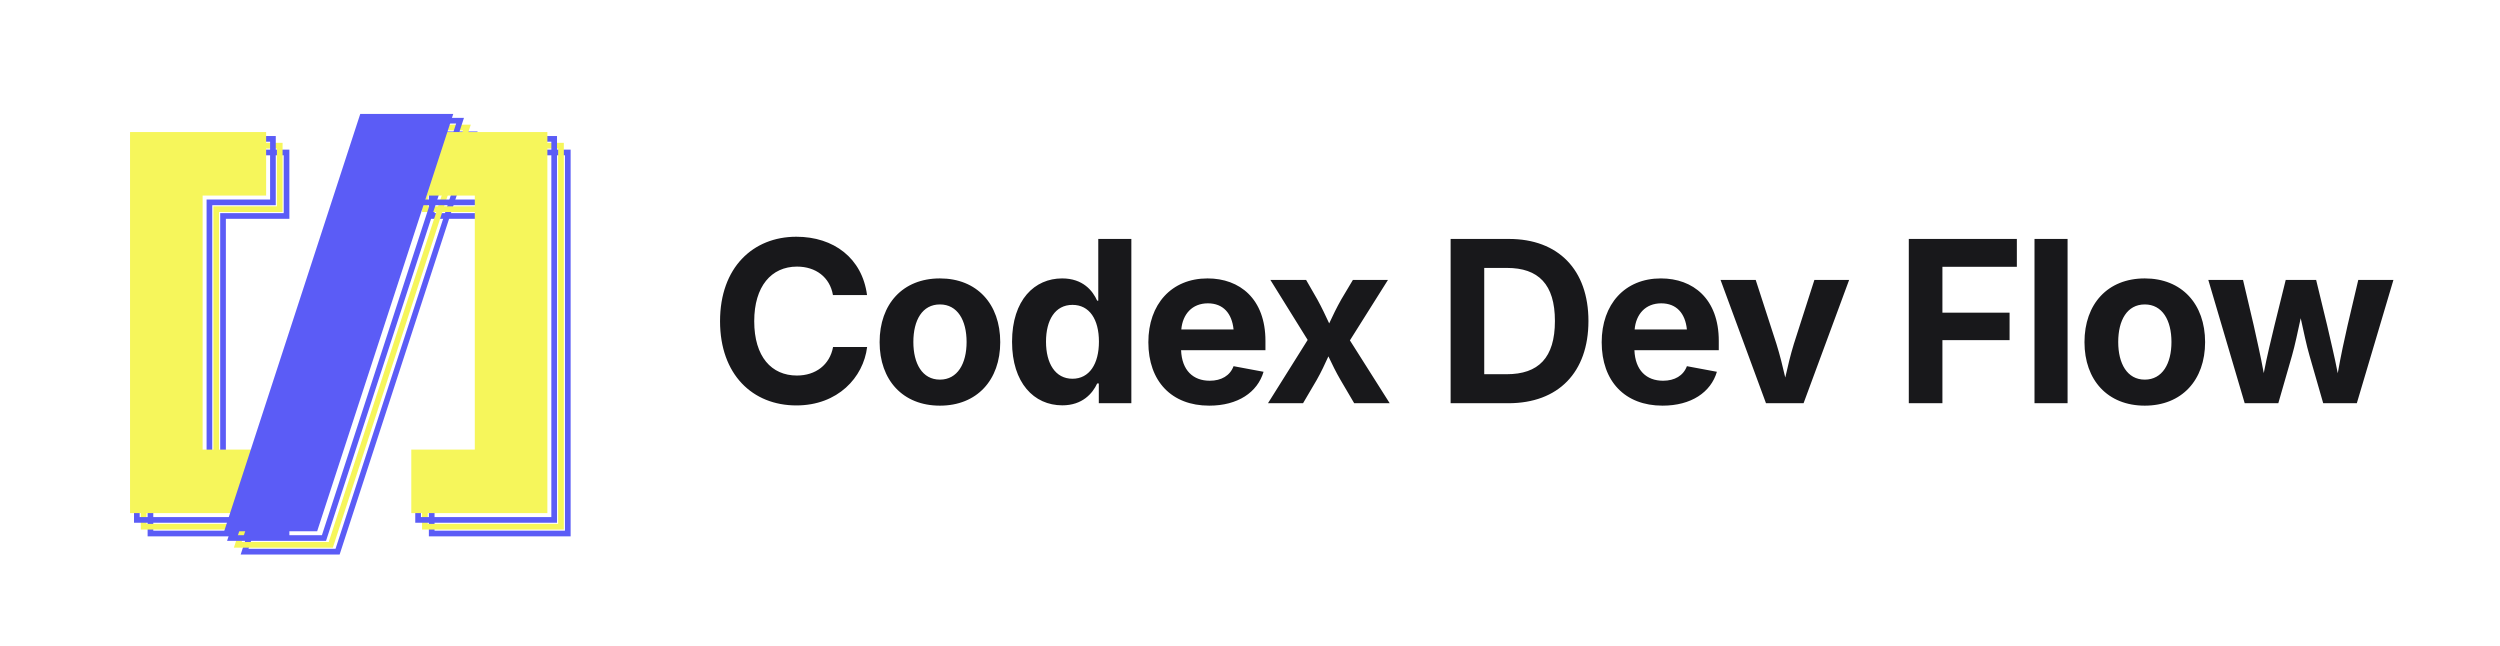
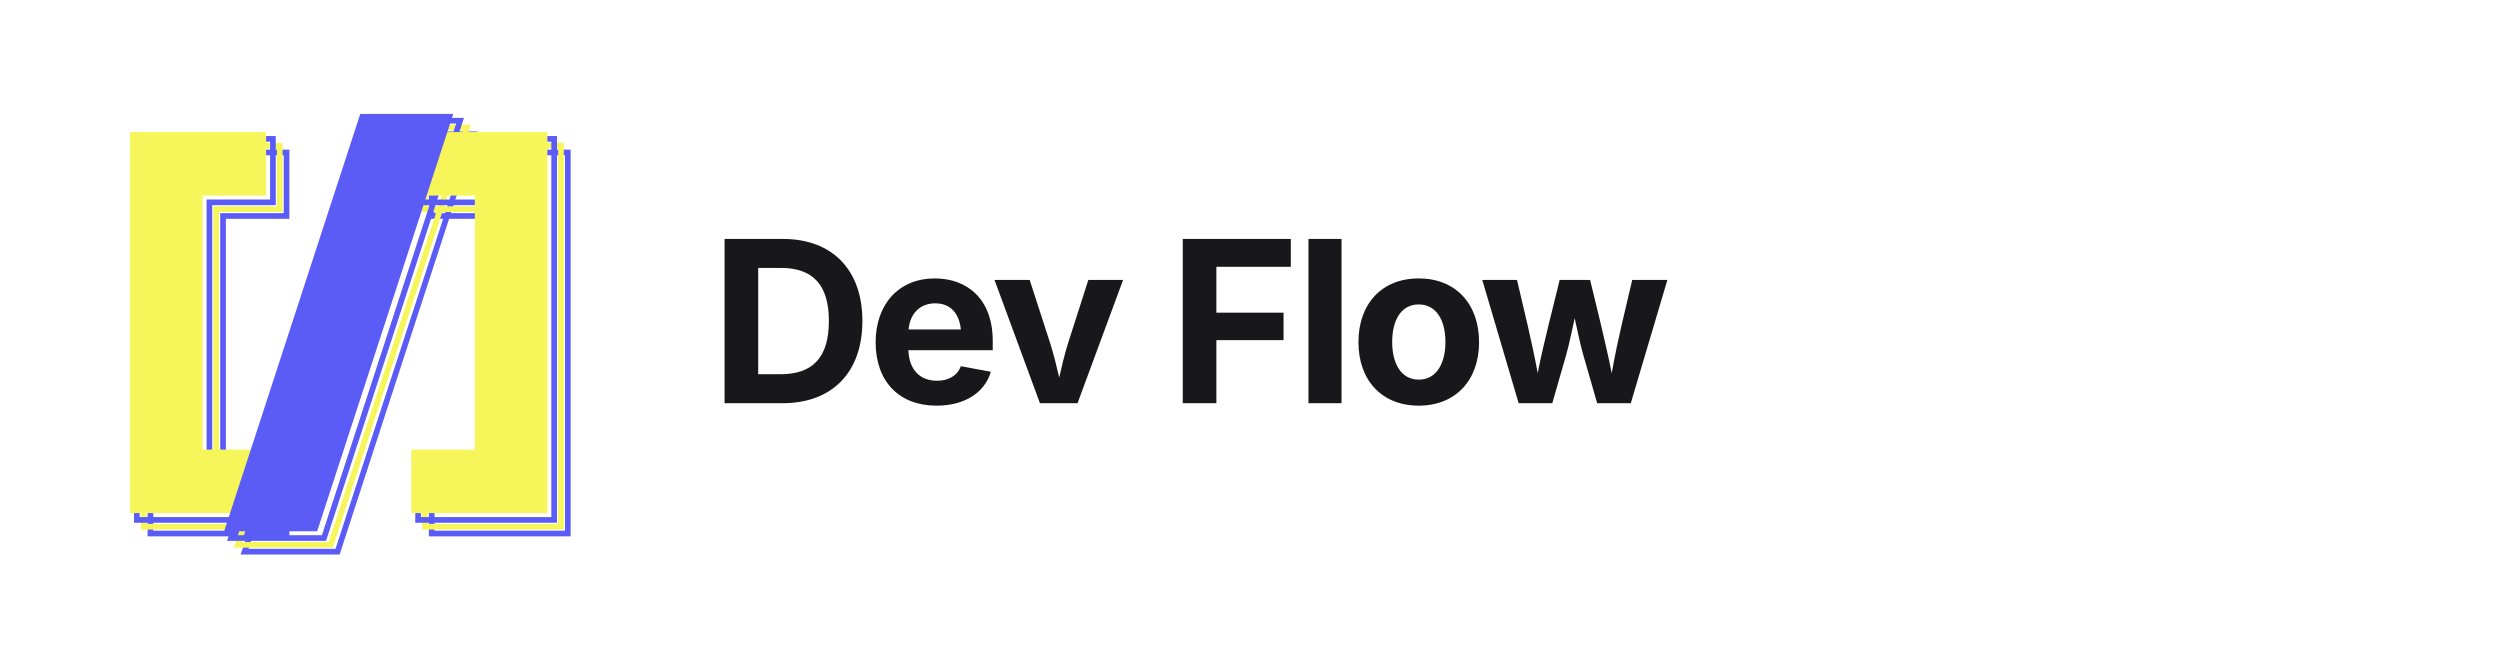
<svg xmlns="http://www.w3.org/2000/svg" viewBox="0 0 1240 320" role="img" aria-labelledby="title desc">
  <g transform="translate(24 16) scale(.5625)">
    <g fill="none" stroke-linejoin="miter" stroke-width="5">
      <g transform="translate(18 18)" stroke="#5B5CF6">
        <path d="M72 88h120v56h-56v224h56v56H72V88Zm368 0H320v56h56v224h-56v56h120V88Z" />
        <path d="M275 72h82L237 440h-82L275 72Z" />
      </g>
      <g transform="translate(12 12)" stroke="#F6F65B">
        <path d="M72 88h120v56h-56v224h56v56H72V88Zm368 0H320v56h56v224h-56v56h120V88Z" />
        <path d="M275 72h82L237 440h-82L275 72Z" />
      </g>
      <g transform="translate(6 6)" stroke="#5B5CF6">
        <path d="M72 88h120v56h-56v224h56v56H72V88Zm368 0H320v56h56v224h-56v56h120V88Z" />
        <path d="M275 72h82L237 440h-82L275 72Z" />
      </g>
    </g>
    <path fill="#F6F65B" d="M72 88h120v56h-56v224h56v56H72V88Zm368 0H320v56h56v224h-56v56h120V88Z" />
    <path fill="#5B5CF6" d="M275 72h82L237 440h-82L275 72Z" />
  </g>
-   <text x="352" y="200" fill="#18181B" font-family="Inter,ui-sans-serif,system-ui,-apple-system,BlinkMacSystemFont,Segoe UI,sans-serif" font-size="112" font-weight="700" letter-spacing="-3">Codex Dev Flow</text>
+   <text x="352" y="200" fill="#18181B" font-family="Inter,ui-sans-serif,system-ui,-apple-system,BlinkMacSystemFont,Segoe UI,sans-serif" font-size="112" font-weight="700" letter-spacing="-3">Dev Flow</text>
</svg>
